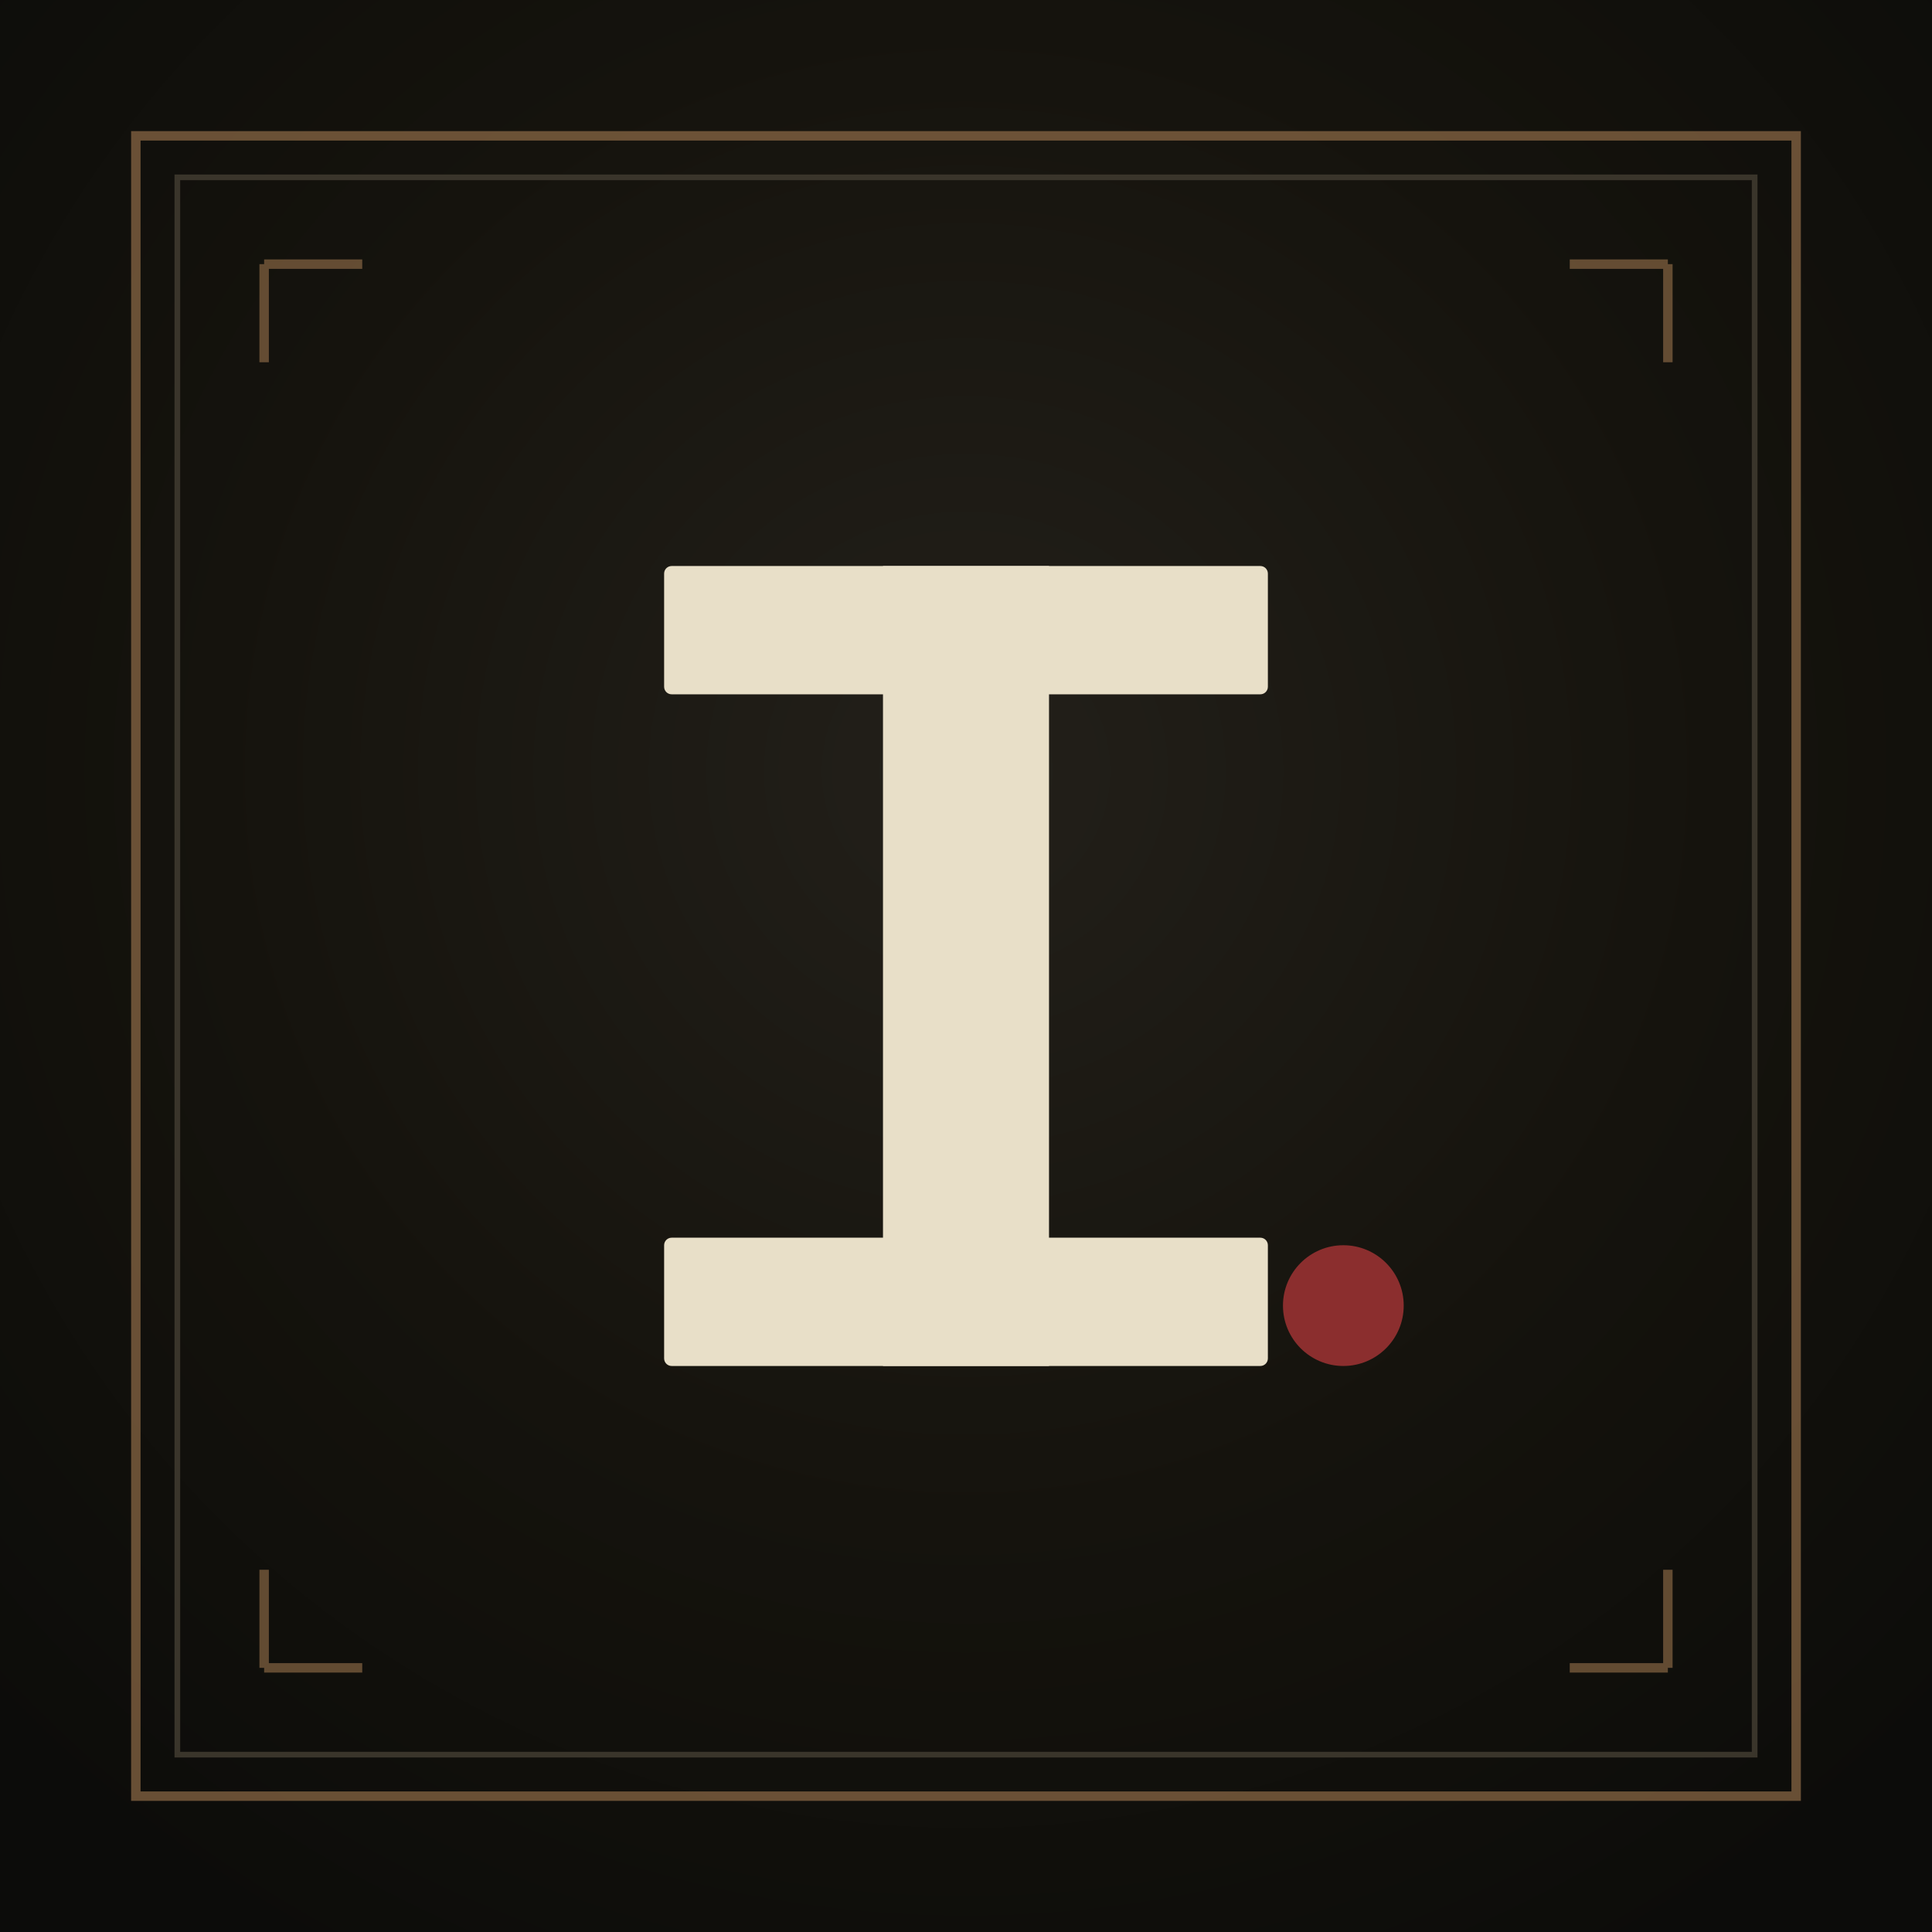
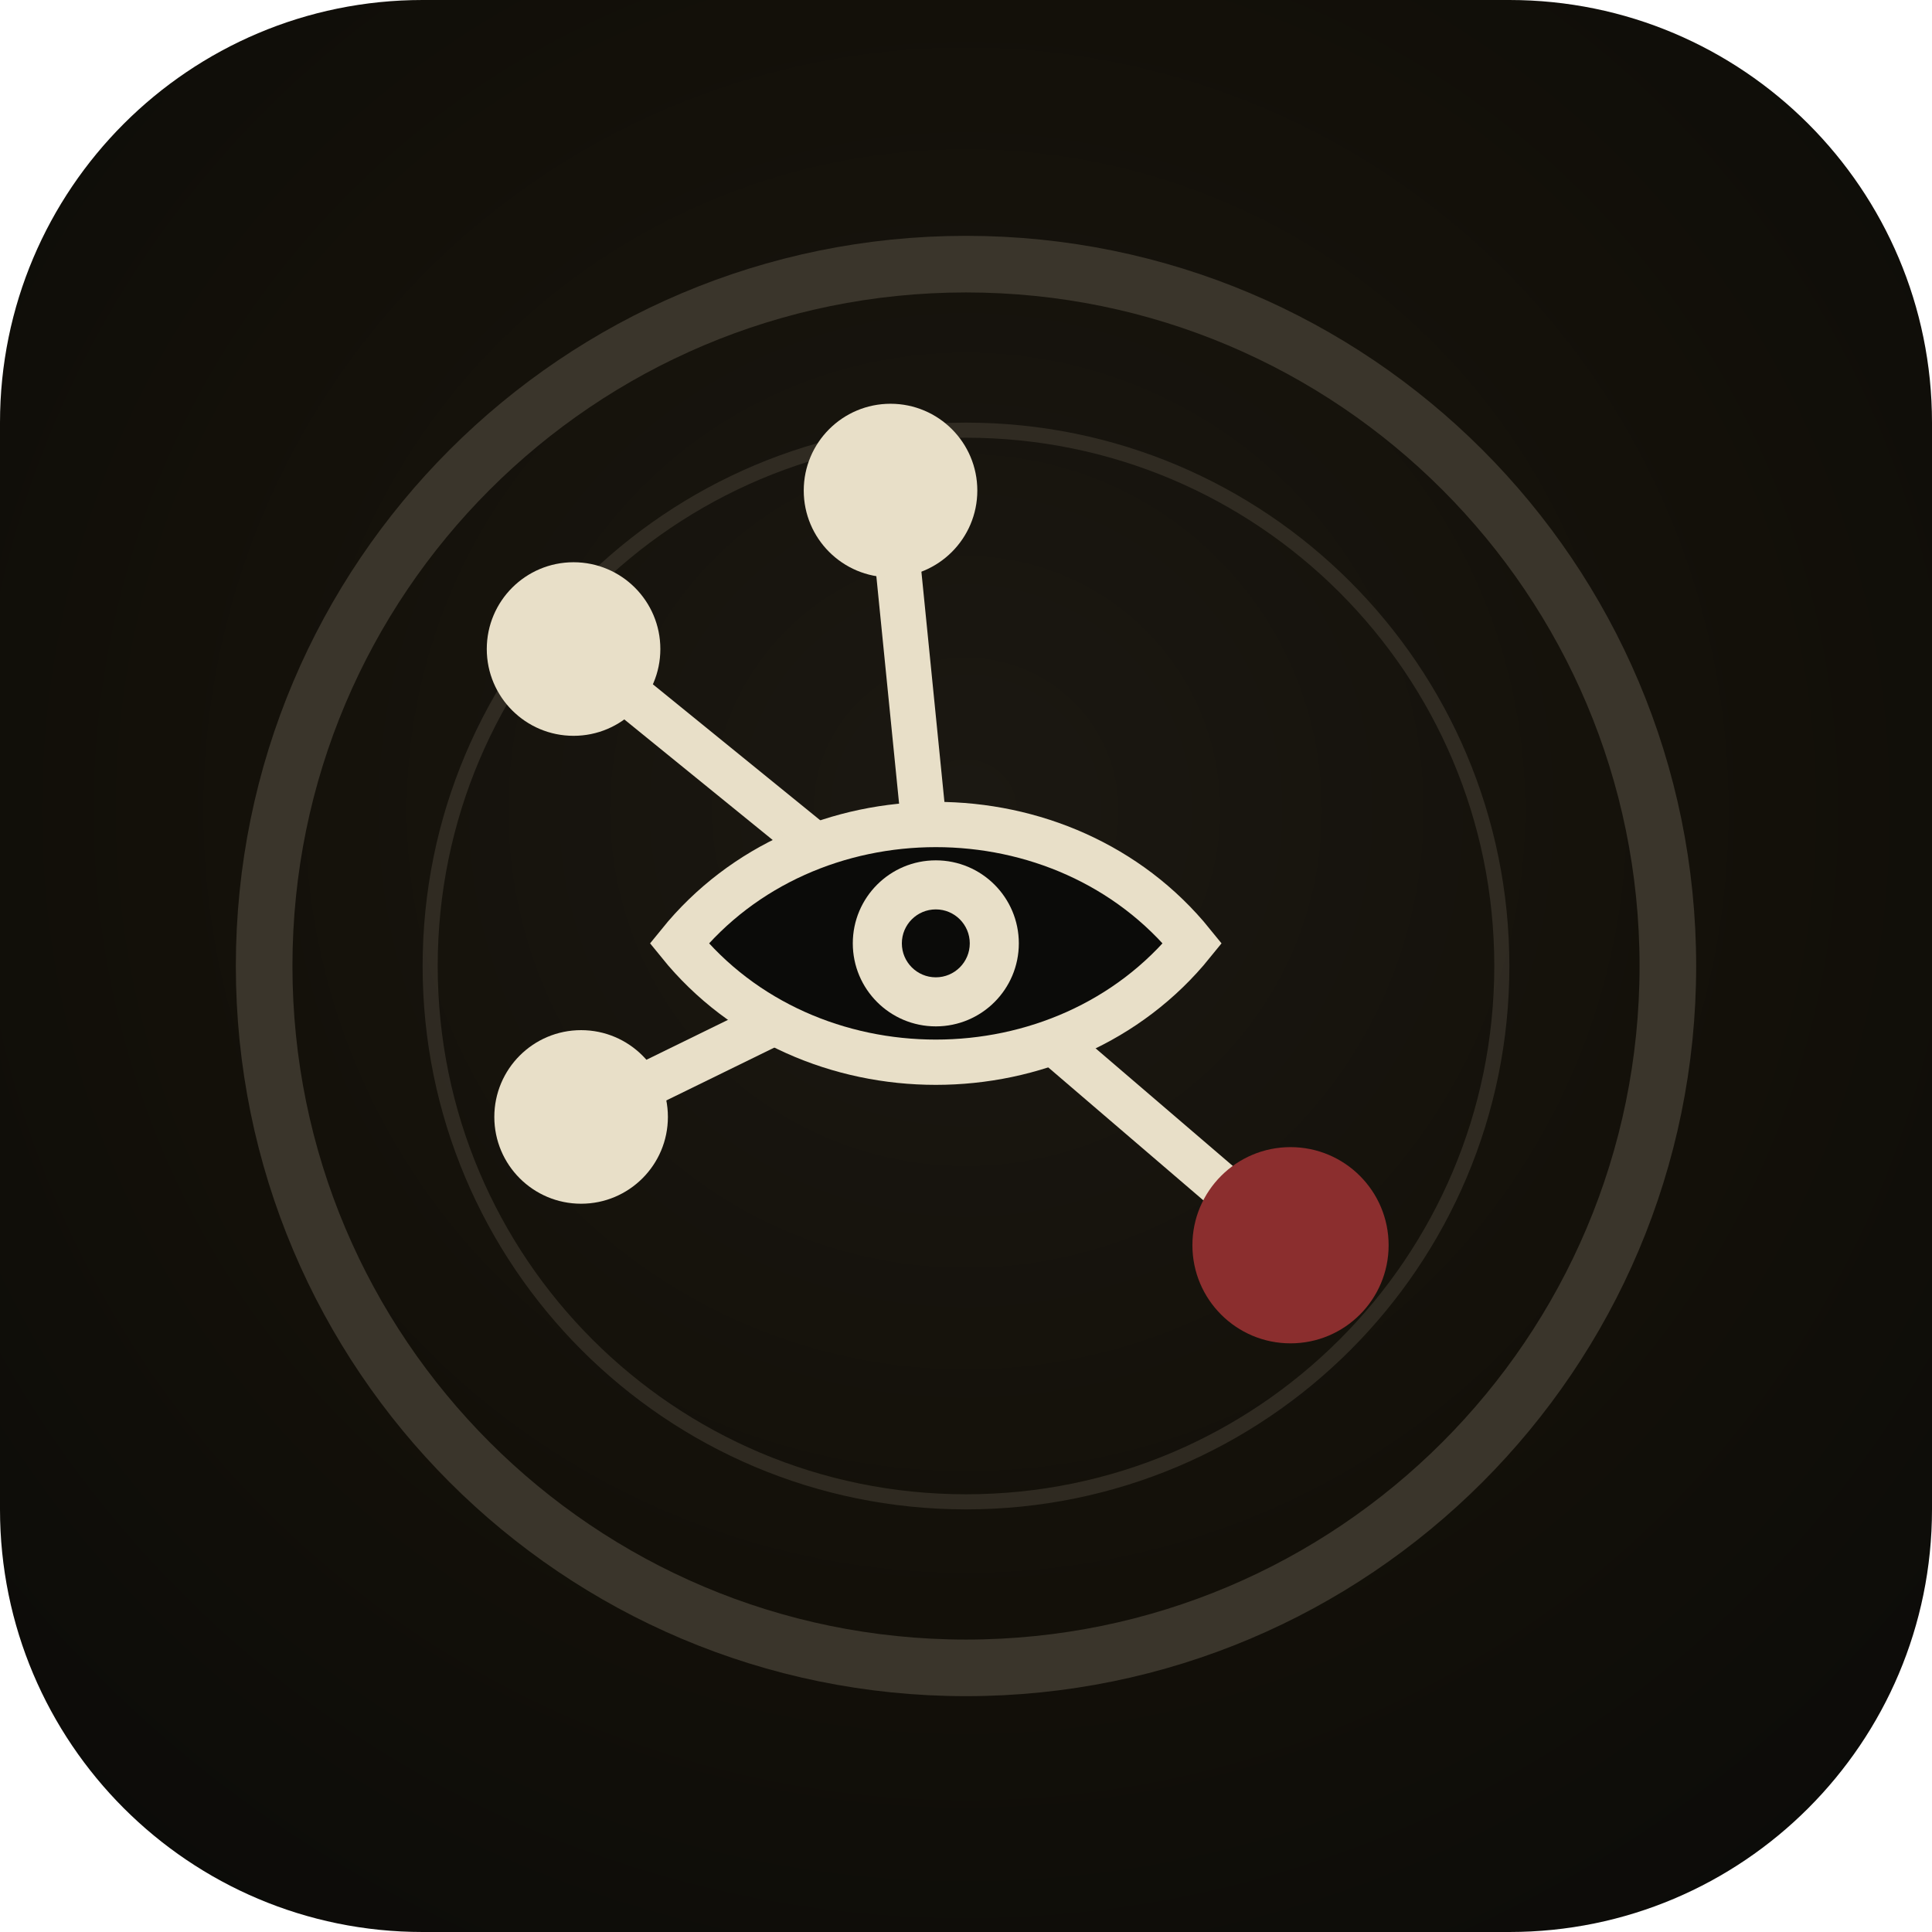
- <svg xmlns="http://www.w3.org/2000/svg" viewBox="0 0 512 512" width="512" height="512" role="img" aria-label="Inferred 案卷图标">
+ <svg xmlns="http://www.w3.org/2000/svg" viewBox="0 0 512 512" width="512" height="512" role="img" aria-label="推知 Inferred 图标">
  <defs>
-     <radialGradient id="vig" cx="50%" cy="40%" r="70%">
-       <stop offset="0%" stop-color="#23201a" />
-       <stop offset="55%" stop-color="#15130d" />
-       <stop offset="100%" stop-color="#0c0c0a" />
+     <radialGradient id="vig" cx="50%" cy="42%" r="72%">
+       <stop offset="0%" stop-color="#1b1812" />
+       <stop offset="58%" stop-color="#131009" />
+       <stop offset="100%" stop-color="#0b0b09" />
    </radialGradient>
  </defs>
-   <rect width="512" height="512" fill="url(#vig)" />
-   <rect x="36" y="36" width="440" height="440" fill="none" stroke="#A67C52" stroke-opacity="0.6" stroke-width="2.5" />
-   <rect x="47" y="47" width="418" height="418" fill="none" stroke="#3A352B" stroke-width="1.5" />
-   <g stroke="#A67C52" stroke-opacity="0.55" stroke-width="2.5">
-     <path d="M70 70 h26 M70 70 v26" />
-     <path d="M442 70 h-26 M442 70 v26" />
-     <path d="M70 442 h26 M70 442 v-26" />
-     <path d="M442 442 h-26 M442 442 v-26" />
+   <rect width="512" height="512" rx="112" fill="url(#vig)" />
+   <circle cx="256" cy="256" r="186" fill="none" stroke="#3A352B" stroke-width="15" />
+   <circle cx="256" cy="256" r="142" fill="none" stroke="#3A352B" stroke-width="4" opacity="0.7" />
+   <g stroke="#E8DFC8" stroke-width="12" stroke-linecap="round">
+     <line x1="248" y1="250" x2="236" y2="130" />
+     <line x1="248" y1="250" x2="152" y2="172" />
+     <line x1="248" y1="250" x2="154" y2="296" />
+     <line x1="258" y1="258" x2="342" y2="330" />
  </g>
  <g fill="#E8DFC8">
-     <rect x="176" y="150" width="160" height="34" rx="2" />
-     <rect x="234" y="150" width="44" height="212" />
-     <rect x="176" y="328" width="160" height="34" rx="2" />
+     <circle cx="236" cy="130" r="23" />
+     <circle cx="152" cy="172" r="23" />
+     <circle cx="154" cy="296" r="23" />
  </g>
-   <circle cx="356" cy="346" r="16" fill="#8B2E2E" />
+   <path d="M180 250 C214 208 282 208 316 250 C282 292 214 292 180 250 Z" fill="#0b0b09" stroke="#E8DFC8" stroke-width="12" />
+   <circle cx="248" cy="250" r="22" fill="#E8DFC8" />
+   <circle cx="248" cy="250" r="9" fill="#0b0b09" />
+   <circle cx="342" cy="330" r="26" fill="#8B2E2E" />
</svg>
